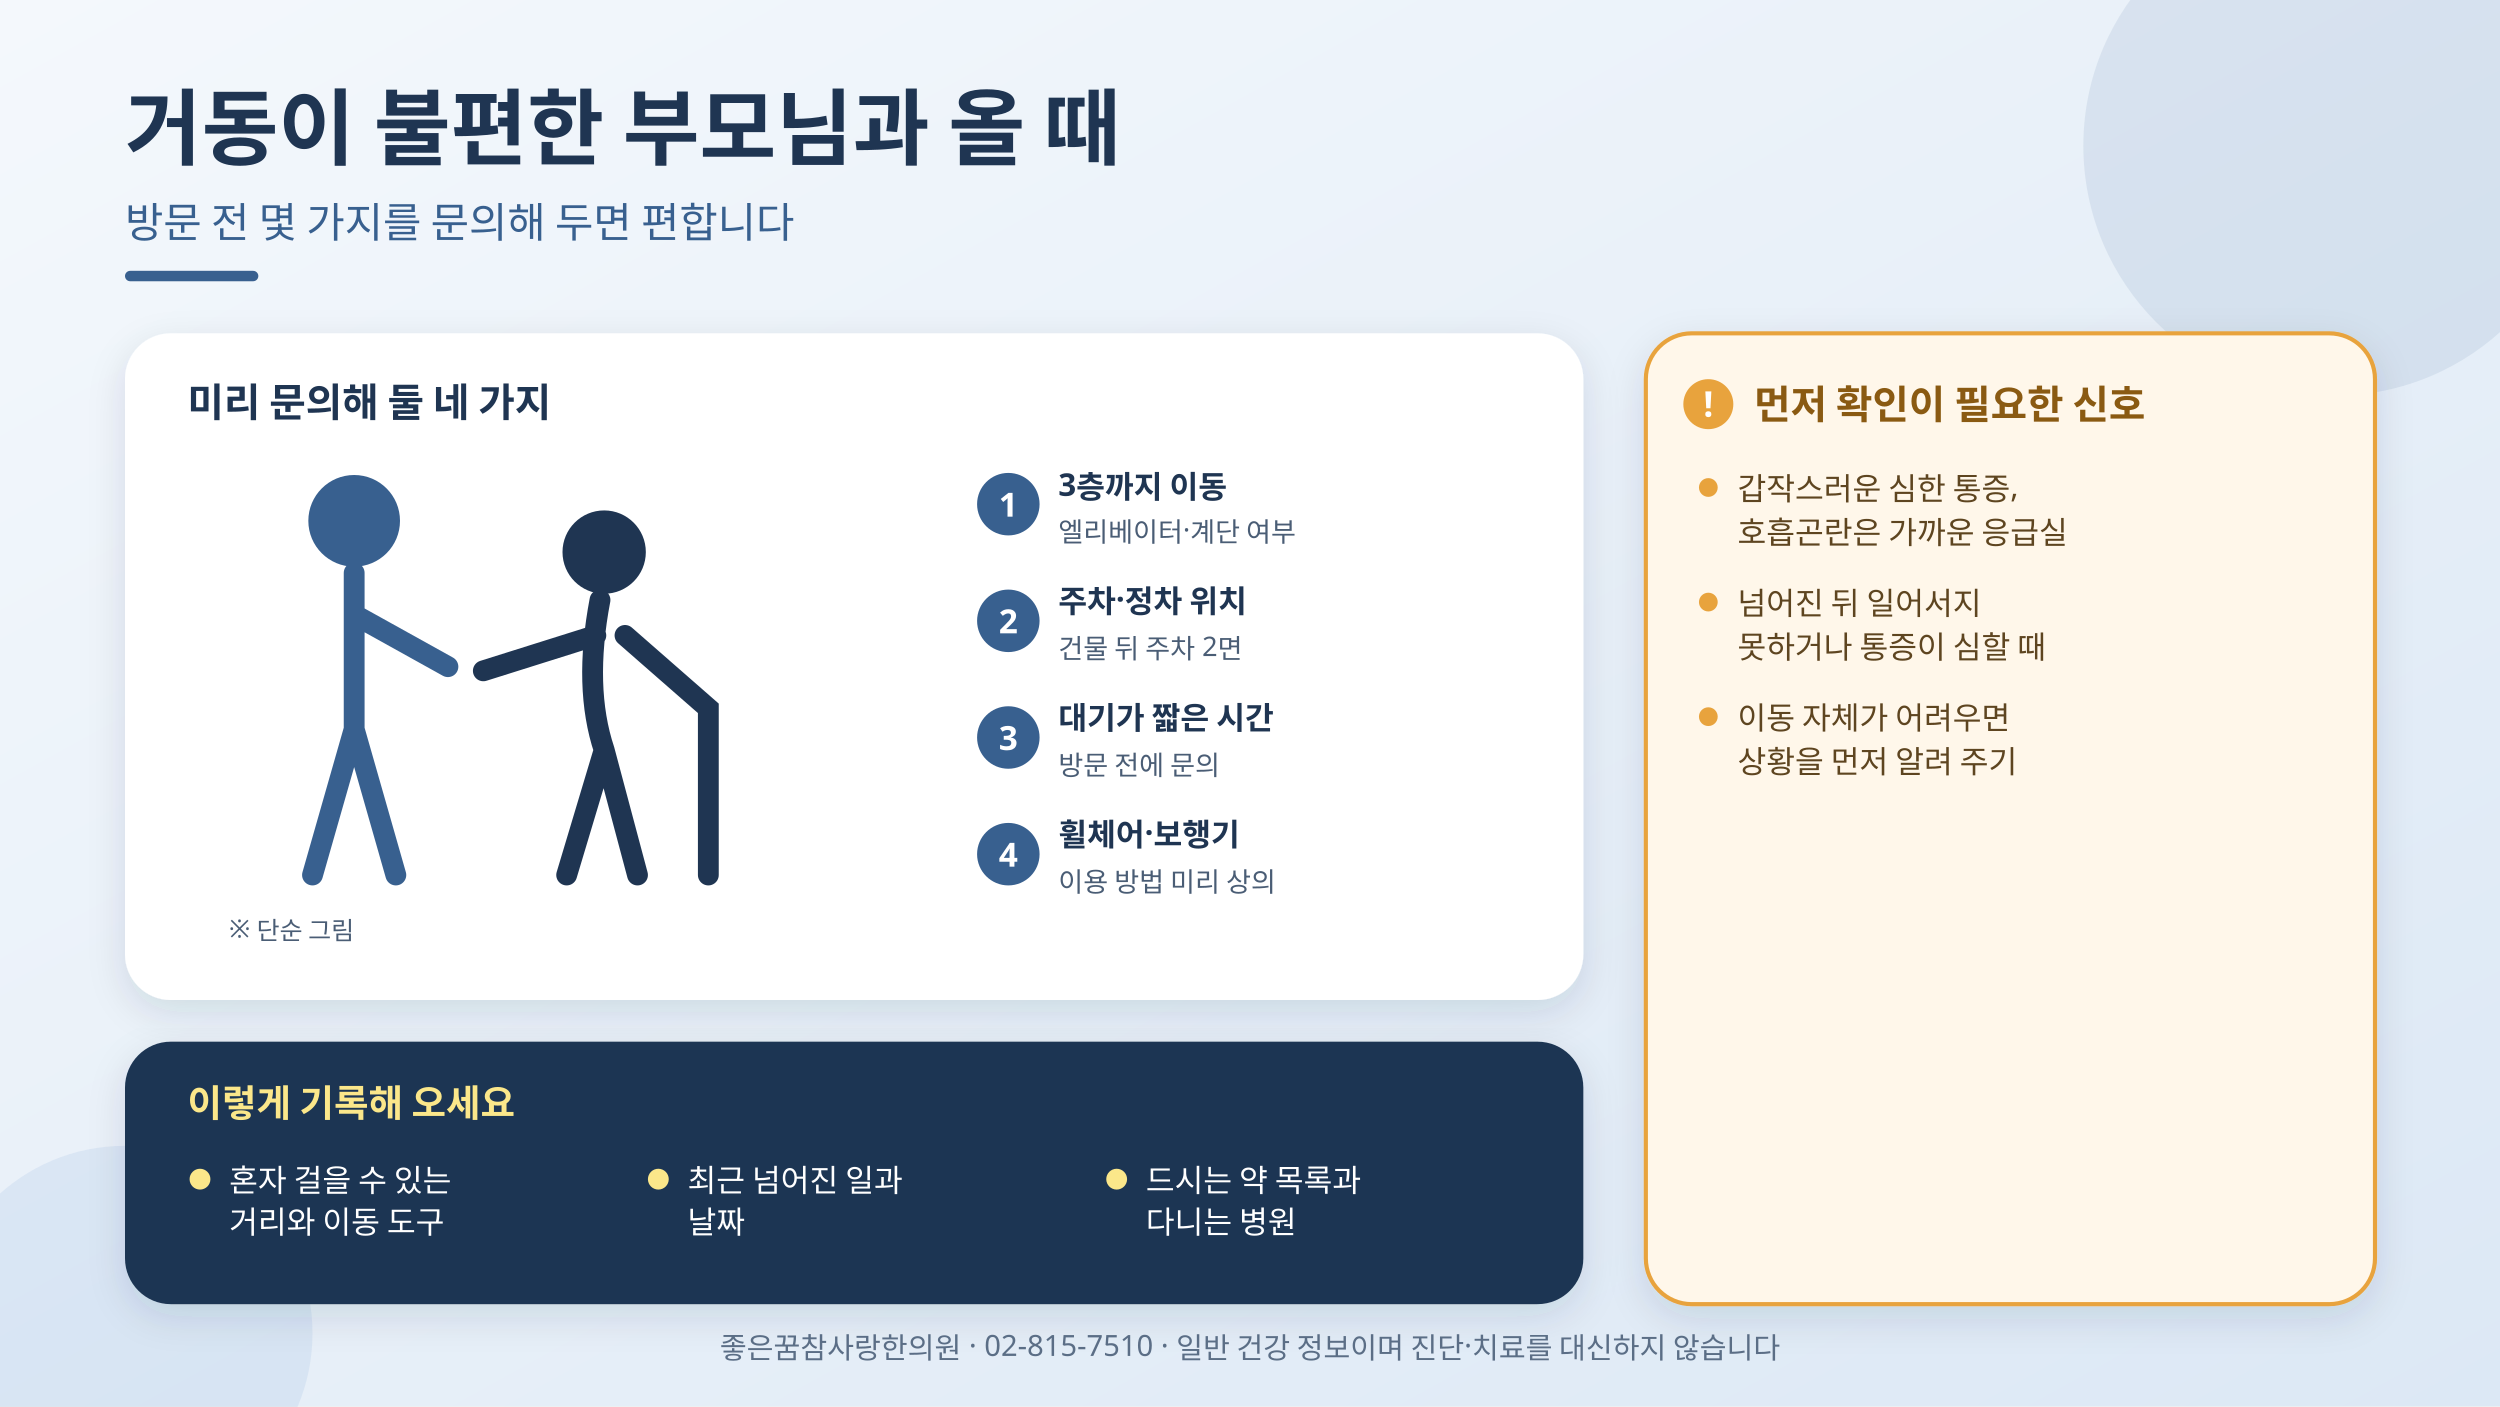
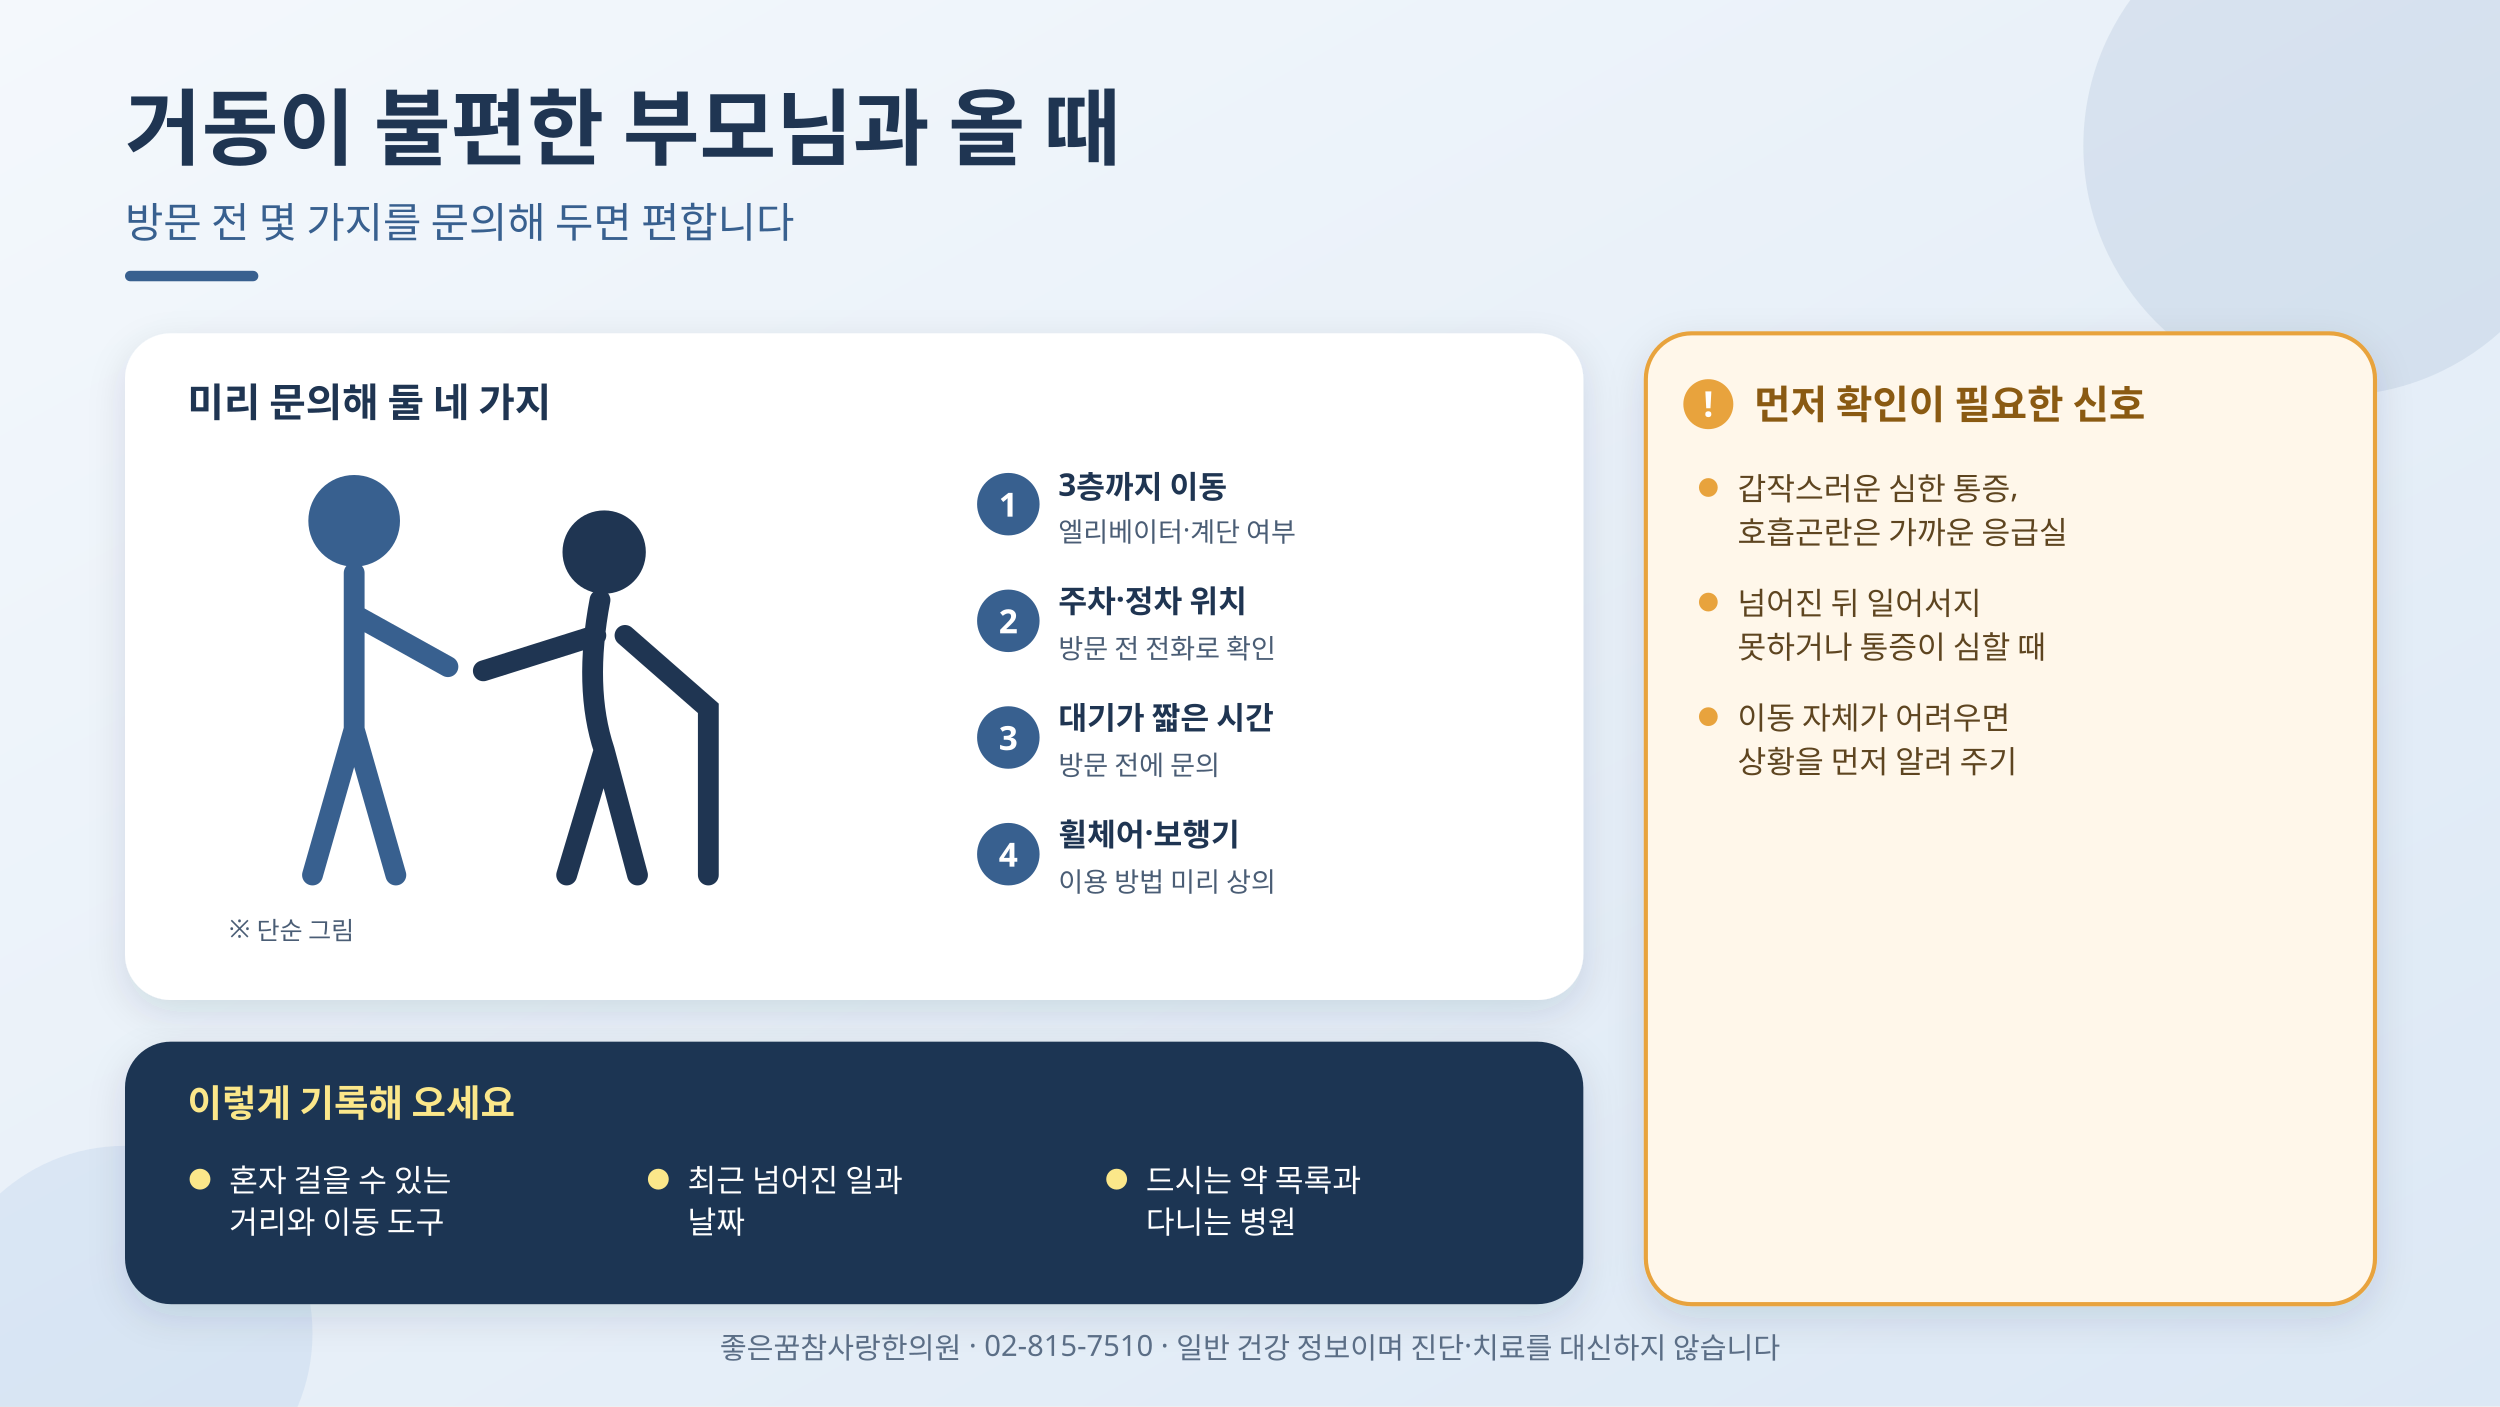
<svg xmlns="http://www.w3.org/2000/svg" viewBox="0 0 1200 675" width="1200" height="675">
  <defs>
    <linearGradient id="bg" x1="0" y1="0" x2="1" y2="1">
      <stop offset="0" stop-color="#F4F8FC" />
      <stop offset="1" stop-color="#DCE8F5" />
    </linearGradient>
    <filter id="sh" x="-10%" y="-10%" width="120%" height="130%">
      <feDropShadow dx="0" dy="6" stdDeviation="9" flood-color="#1F3552" flood-opacity="0.12" />
    </filter>
  </defs>
  <rect width="1200" height="675" fill="url(#bg)" />
  <circle cx="1120" cy="70" r="120" fill="#38608F" opacity="0.10" />
  <circle cx="60" cy="640" r="90" fill="#90B2DD" opacity="0.18" />
  <text x="60" y="76" font-family="'Nanum Myeongjo','Noto Serif KR','Malgun Gothic',serif" font-size="40" font-weight="800" fill="#1F3552" text-anchor="start">
    <tspan x="60" dy="0">거동이 불편한 부모님과 올 때</tspan>
  </text>
  <text x="60" y="114" font-family="'Noto Sans KR','Malgun Gothic','Apple SD Gothic Neo',sans-serif" font-size="20" font-weight="400" fill="#38608F" text-anchor="start">
    <tspan x="60" dy="0">방문 전 몇 가지를 문의해 두면 편합니다</tspan>
  </text>
  <rect x="60" y="130" width="64" height="5" rx="2.5" fill="#38608F" />
  <rect x="60" y="160" width="700" height="320" rx="22" fill="#FFFFFF" filter="url(#sh)" />
  <text x="90" y="200" font-family="'Noto Sans KR','Malgun Gothic','Apple SD Gothic Neo',sans-serif" font-size="19" font-weight="800" fill="#1F3552" text-anchor="start">
    <tspan x="90" dy="0">미리 문의해 둘 네 가지</tspan>
  </text>
  <circle cx="170" cy="250" r="22" fill="#38608F" />
  <path d="M170 275 V350 M170 350 L150 420 M170 350 L190 420 M170 295 L215 320" stroke="#38608F" stroke-width="10" fill="none" stroke-linecap="round" />
  <circle cx="290" cy="265" r="20" fill="#1F3552" />
  <path d="M288 288 Q280 330 290 360 M290 360 L272 420 M290 360 L306 420 M286 305 L232 322 M300 305 L340 340 V420" stroke="#1F3552" stroke-width="10" fill="none" stroke-linecap="round" />
  <text x="140" y="450" font-family="'Noto Sans KR','Malgun Gothic','Apple SD Gothic Neo',sans-serif" font-size="12" font-weight="500" fill="#4A5D75" text-anchor="middle">
    <tspan x="140" dy="0">※ 단순 그림</tspan>
  </text>
  <circle cx="484" cy="242" r="15" fill="#38608F" />
  <text x="484" y="248" font-family="'Noto Sans KR','Malgun Gothic','Apple SD Gothic Neo',sans-serif" font-size="16" font-weight="800" fill="#FFFFFF" text-anchor="middle">
    <tspan x="484" dy="0">1</tspan>
  </text>
  <text x="508" y="238" font-family="'Noto Sans KR','Malgun Gothic','Apple SD Gothic Neo',sans-serif" font-size="15" font-weight="800" fill="#1F3552" text-anchor="start">
    <tspan x="508" dy="0">3층까지 이동</tspan>
  </text>
  <text x="508" y="260" font-family="'Noto Sans KR','Malgun Gothic','Apple SD Gothic Neo',sans-serif" font-size="13" font-weight="400" fill="#4A5D75" text-anchor="start">
    <tspan x="508" dy="0">엘리베이터·계단 여부</tspan>
  </text>
  <circle cx="484" cy="298" r="15" fill="#38608F" />
  <text x="484" y="304" font-family="'Noto Sans KR','Malgun Gothic','Apple SD Gothic Neo',sans-serif" font-size="16" font-weight="800" fill="#FFFFFF" text-anchor="middle">
    <tspan x="484" dy="0">2</tspan>
  </text>
  <text x="508" y="294" font-family="'Noto Sans KR','Malgun Gothic','Apple SD Gothic Neo',sans-serif" font-size="15" font-weight="800" fill="#1F3552" text-anchor="start">
    <tspan x="508" dy="0">주차·정차 위치</tspan>
  </text>
  <text x="508" y="316" font-family="'Noto Sans KR','Malgun Gothic','Apple SD Gothic Neo',sans-serif" font-size="13" font-weight="400" fill="#4A5D75" text-anchor="start">
-     <tspan x="508" dy="0">건물 뒤 주차 2면</tspan>
+     <tspan x="508" dy="0">방문 전 전화로 확인</tspan>
  </text>
  <circle cx="484" cy="354" r="15" fill="#38608F" />
  <text x="484" y="360" font-family="'Noto Sans KR','Malgun Gothic','Apple SD Gothic Neo',sans-serif" font-size="16" font-weight="800" fill="#FFFFFF" text-anchor="middle">
    <tspan x="484" dy="0">3</tspan>
  </text>
  <text x="508" y="350" font-family="'Noto Sans KR','Malgun Gothic','Apple SD Gothic Neo',sans-serif" font-size="15" font-weight="800" fill="#1F3552" text-anchor="start">
    <tspan x="508" dy="0">대기가 짧은 시간</tspan>
  </text>
  <text x="508" y="372" font-family="'Noto Sans KR','Malgun Gothic','Apple SD Gothic Neo',sans-serif" font-size="13" font-weight="400" fill="#4A5D75" text-anchor="start">
    <tspan x="508" dy="0">방문 전에 문의</tspan>
  </text>
  <circle cx="484" cy="410" r="15" fill="#38608F" />
  <text x="484" y="416" font-family="'Noto Sans KR','Malgun Gothic','Apple SD Gothic Neo',sans-serif" font-size="16" font-weight="800" fill="#FFFFFF" text-anchor="middle">
    <tspan x="484" dy="0">4</tspan>
  </text>
  <text x="508" y="406" font-family="'Noto Sans KR','Malgun Gothic','Apple SD Gothic Neo',sans-serif" font-size="15" font-weight="800" fill="#1F3552" text-anchor="start">
    <tspan x="508" dy="0">휠체어·보행기</tspan>
  </text>
  <text x="508" y="428" font-family="'Noto Sans KR','Malgun Gothic','Apple SD Gothic Neo',sans-serif" font-size="13" font-weight="400" fill="#4A5D75" text-anchor="start">
    <tspan x="508" dy="0">이용 방법 미리 상의</tspan>
  </text>
  <rect x="60" y="500" width="700" height="126" rx="22" fill="#1F3552" filter="url(#sh)" />
  <text x="90" y="536" font-family="'Noto Sans KR','Malgun Gothic','Apple SD Gothic Neo',sans-serif" font-size="18" font-weight="800" fill="#FBE78A" text-anchor="start">
    <tspan x="90" dy="0">이렇게 기록해 오세요</tspan>
  </text>
  <circle cx="96.0" cy="566" r="5" fill="#FBE78A" />
  <text x="110.0" y="572" font-family="'Noto Sans KR','Malgun Gothic','Apple SD Gothic Neo',sans-serif" font-size="15" font-weight="500" fill="#FFFFFF" text-anchor="start">
    <tspan x="110.0" dy="0">혼자 걸을 수 있는</tspan>
    <tspan x="110.0" dy="20">거리와 이동 도구</tspan>
  </text>
  <circle cx="316.0" cy="566" r="5" fill="#FBE78A" />
  <text x="330.0" y="572" font-family="'Noto Sans KR','Malgun Gothic','Apple SD Gothic Neo',sans-serif" font-size="15" font-weight="500" fill="#FFFFFF" text-anchor="start">
    <tspan x="330.0" dy="0">최근 넘어진 일과</tspan>
    <tspan x="330.0" dy="20">날짜</tspan>
  </text>
  <circle cx="536.0" cy="566" r="5" fill="#FBE78A" />
  <text x="550.0" y="572" font-family="'Noto Sans KR','Malgun Gothic','Apple SD Gothic Neo',sans-serif" font-size="15" font-weight="500" fill="#FFFFFF" text-anchor="start">
    <tspan x="550.0" dy="0">드시는 약 목록과</tspan>
    <tspan x="550.0" dy="20">다니는 병원</tspan>
  </text>
  <rect x="790" y="160" width="350" height="466" rx="22" fill="#FFF7EA" stroke="#E8A33D" stroke-width="2" filter="url(#sh)" />
  <circle cx="820" cy="194" r="12" fill="#E8A33D" />
  <text x="820" y="200" font-family="'Noto Sans KR','Malgun Gothic','Apple SD Gothic Neo',sans-serif" font-size="17" font-weight="800" fill="#FFFFFF" text-anchor="middle">
    <tspan x="820" dy="0">!</tspan>
  </text>
  <text x="842" y="201" font-family="'Noto Sans KR','Malgun Gothic','Apple SD Gothic Neo',sans-serif" font-size="19" font-weight="800" fill="#8A5A12" text-anchor="start">
    <tspan x="842" dy="0">먼저 확인이 필요한 신호</tspan>
  </text>
  <circle cx="820" cy="234" r="4.5" fill="#E8A33D" />
  <text x="834" y="240" font-family="'Noto Sans KR','Malgun Gothic','Apple SD Gothic Neo',sans-serif" font-size="15" font-weight="500" fill="#5E4520" text-anchor="start">
    <tspan x="834" dy="0">갑작스러운 심한 통증,</tspan>
    <tspan x="834" dy="21">호흡곤란은 가까운 응급실</tspan>
  </text>
  <circle cx="820" cy="289" r="4.5" fill="#E8A33D" />
  <text x="834" y="295" font-family="'Noto Sans KR','Malgun Gothic','Apple SD Gothic Neo',sans-serif" font-size="15" font-weight="500" fill="#5E4520" text-anchor="start">
    <tspan x="834" dy="0">넘어진 뒤 일어서지</tspan>
    <tspan x="834" dy="21">못하거나 통증이 심할 때</tspan>
  </text>
  <circle cx="820" cy="344" r="4.5" fill="#E8A33D" />
  <text x="834" y="350" font-family="'Noto Sans KR','Malgun Gothic','Apple SD Gothic Neo',sans-serif" font-size="15" font-weight="500" fill="#5E4520" text-anchor="start">
    <tspan x="834" dy="0">이동 자체가 어려우면</tspan>
    <tspan x="834" dy="21">상황을 먼저 알려 주기</tspan>
  </text>
  <text x="600" y="652" font-family="'Noto Sans KR','Malgun Gothic','Apple SD Gothic Neo',sans-serif" font-size="14" font-weight="400" fill="#5B6E86" text-anchor="middle">
    <tspan x="600" dy="0">좋은꿈참사랑한의원 · 02-815-7510 · 일반 건강 정보이며 진단·치료를 대신하지 않습니다</tspan>
  </text>
</svg>
